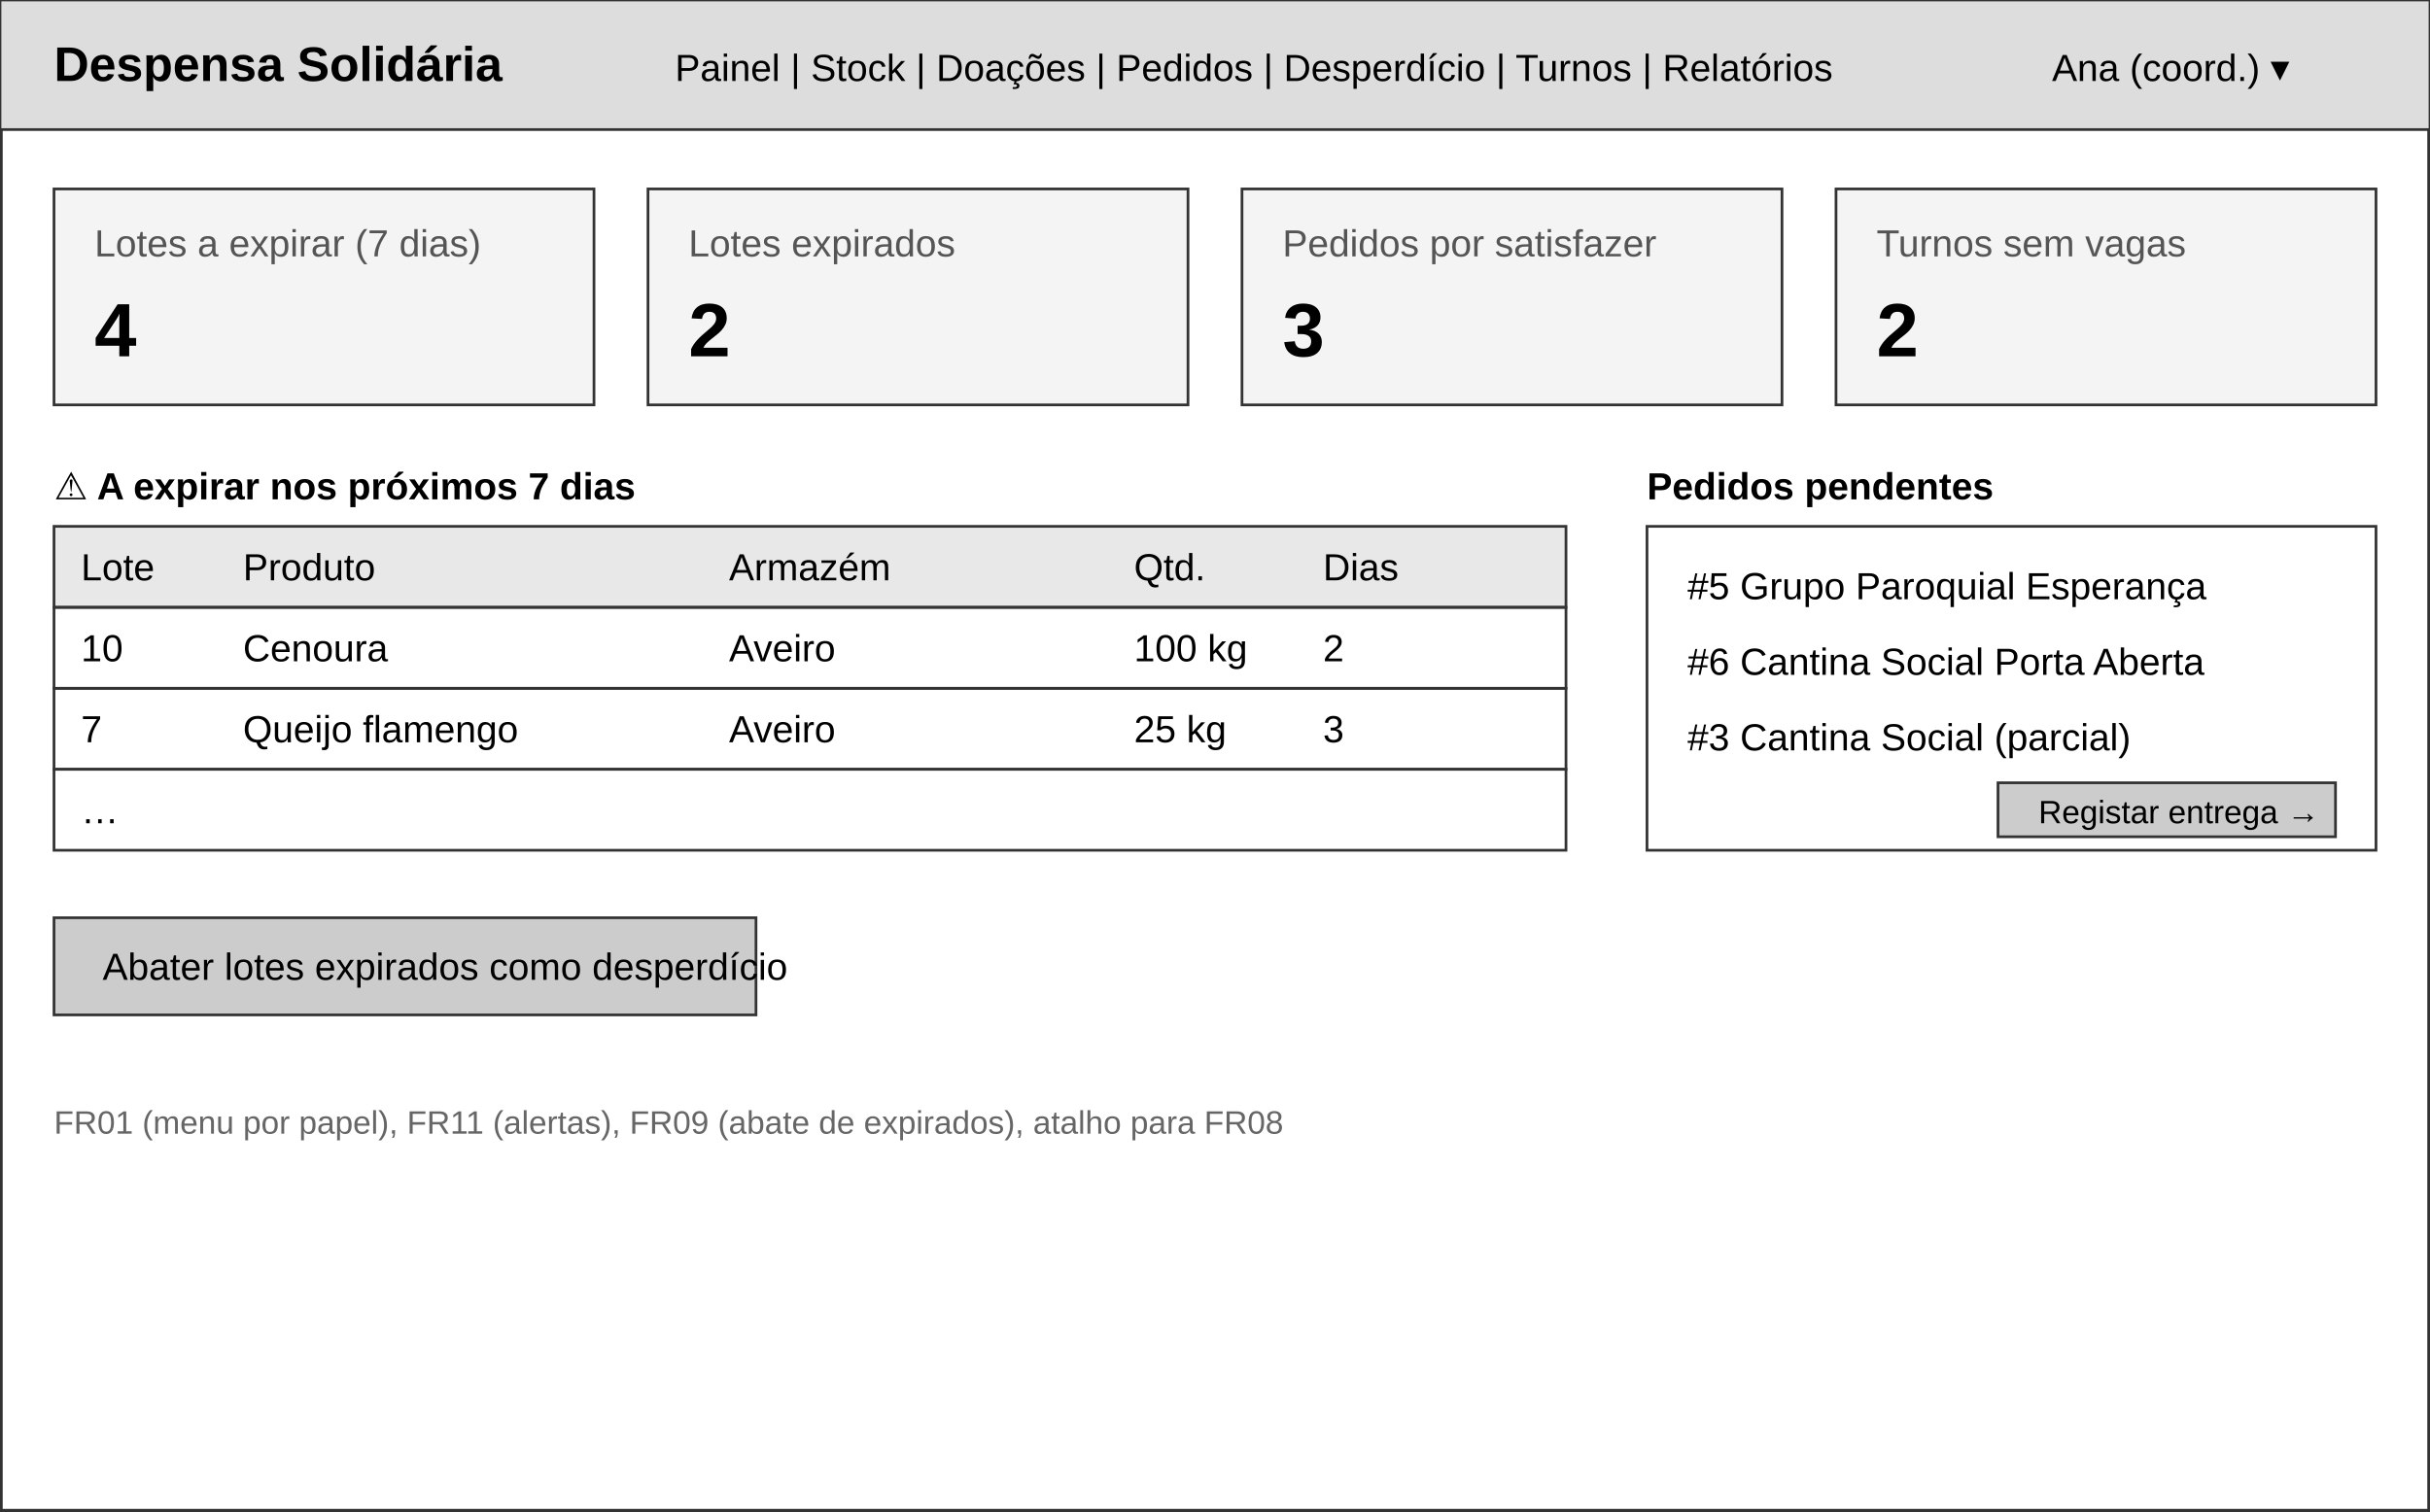
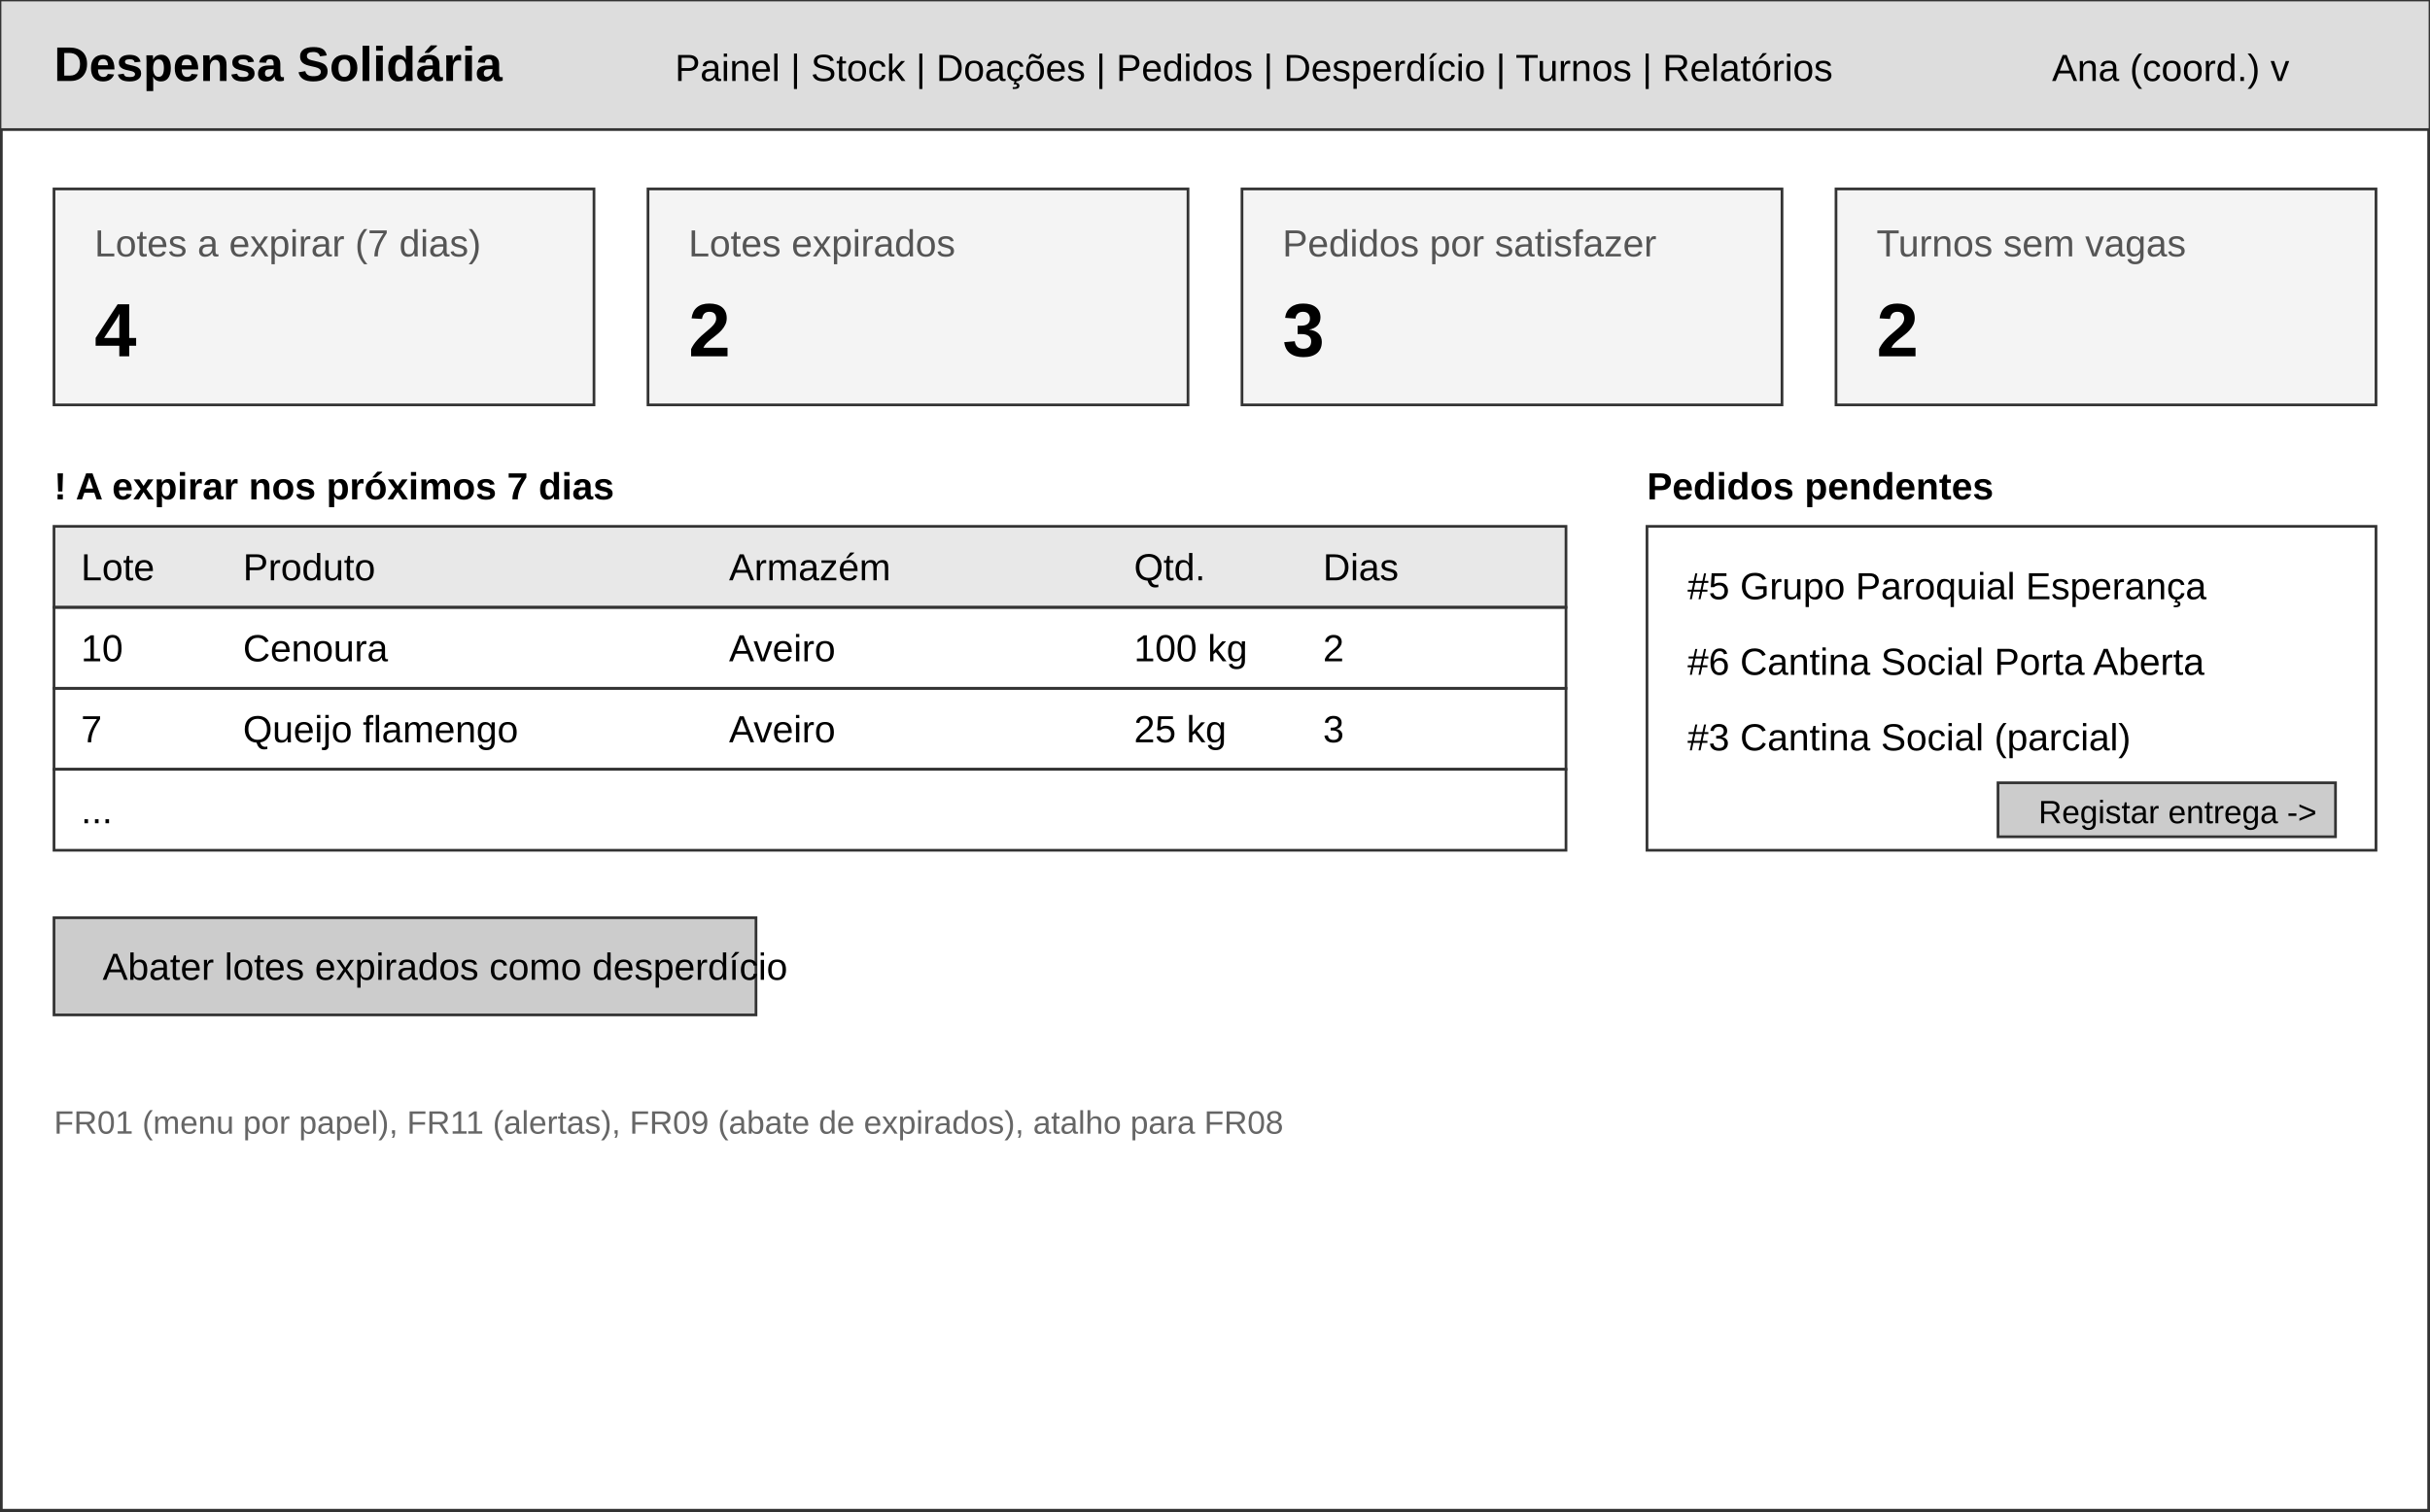
<svg xmlns="http://www.w3.org/2000/svg" width="900" height="560" viewBox="0 0 900 560" font-family="Arial, sans-serif" font-size="14">
  <rect width="900" height="560" fill="#fff" stroke="#333" stroke-width="2" />
  <rect x="0" y="0" width="900" height="48" fill="#ddd" stroke="#333" />
  <text x="20" y="30" font-weight="bold" font-size="18">Despensa Solidária</text>
  <text x="250" y="30">Painel | Stock | Doações | Pedidos | Desperdício | Turnos | Relatórios</text>
-   <text x="760" y="30">Ana (coord.) ▾</text>
+   <text x="760" y="30">Ana (coord.) v</text>
  <g>
    <rect x="20" y="70" width="200" height="80" fill="#f4f4f4" stroke="#333" />
    <text x="35" y="95" fill="#555">Lotes a expirar (7 dias)</text>
    <text x="35" y="132" font-size="28" font-weight="bold">4</text>
    <rect x="240" y="70" width="200" height="80" fill="#f4f4f4" stroke="#333" />
    <text x="255" y="95" fill="#555">Lotes expirados</text>
    <text x="255" y="132" font-size="28" font-weight="bold">2</text>
    <rect x="460" y="70" width="200" height="80" fill="#f4f4f4" stroke="#333" />
    <text x="475" y="95" fill="#555">Pedidos por satisfazer</text>
    <text x="475" y="132" font-size="28" font-weight="bold">3</text>
    <rect x="680" y="70" width="200" height="80" fill="#f4f4f4" stroke="#333" />
    <text x="695" y="95" fill="#555">Turnos sem vagas</text>
    <text x="695" y="132" font-size="28" font-weight="bold">2</text>
  </g>
-   <text x="20" y="185" font-weight="bold">⚠ A expirar nos próximos 7 dias</text>
+   <text x="20" y="185" font-weight="bold">! A expirar nos próximos 7 dias</text>
  <rect x="20" y="195" width="560" height="30" fill="#e8e8e8" stroke="#333" />
  <text x="30" y="215">Lote</text>
  <text x="90" y="215">Produto</text>
  <text x="270" y="215">Armazém</text>
  <text x="420" y="215">Qtd.</text>
  <text x="490" y="215">Dias</text>
  <g stroke="#333" fill="none">
    <rect x="20" y="225" width="560" height="30" />
    <rect x="20" y="255" width="560" height="30" />
    <rect x="20" y="285" width="560" height="30" />
  </g>
  <text x="30" y="245">10</text>
  <text x="90" y="245">Cenoura</text>
  <text x="270" y="245">Aveiro</text>
  <text x="420" y="245">100 kg</text>
  <text x="490" y="245">2</text>
  <text x="30" y="275">7</text>
  <text x="90" y="275">Queijo flamengo</text>
  <text x="270" y="275">Aveiro</text>
  <text x="420" y="275">25 kg</text>
  <text x="490" y="275">3</text>
-   <text x="30" y="305">…</text>
+   <text x="30" y="305">...</text>
  <text x="610" y="185" font-weight="bold">Pedidos pendentes</text>
  <rect x="610" y="195" width="270" height="120" fill="none" stroke="#333" />
  <text x="625" y="222">#5 Grupo Paroquial Esperança</text>
  <text x="625" y="250">#6 Cantina Social Porta Aberta</text>
  <text x="625" y="278">#3 Cantina Social (parcial)</text>
  <rect x="740" y="290" width="125" height="20" fill="#ccc" stroke="#333" />
-   <text x="755" y="305" font-size="12">Registar entrega →</text>
+   <text x="755" y="305" font-size="12">Registar entrega -&gt;</text>
  <rect x="20" y="340" width="260" height="36" fill="#ccc" stroke="#333" />
  <text x="38" y="363">Abater lotes expirados como desperdício</text>
  <text x="20" y="420" fill="#666" font-size="12">FR01 (menu por papel), FR11 (alertas), FR09 (abate de expirados), atalho para FR08</text>
</svg>
